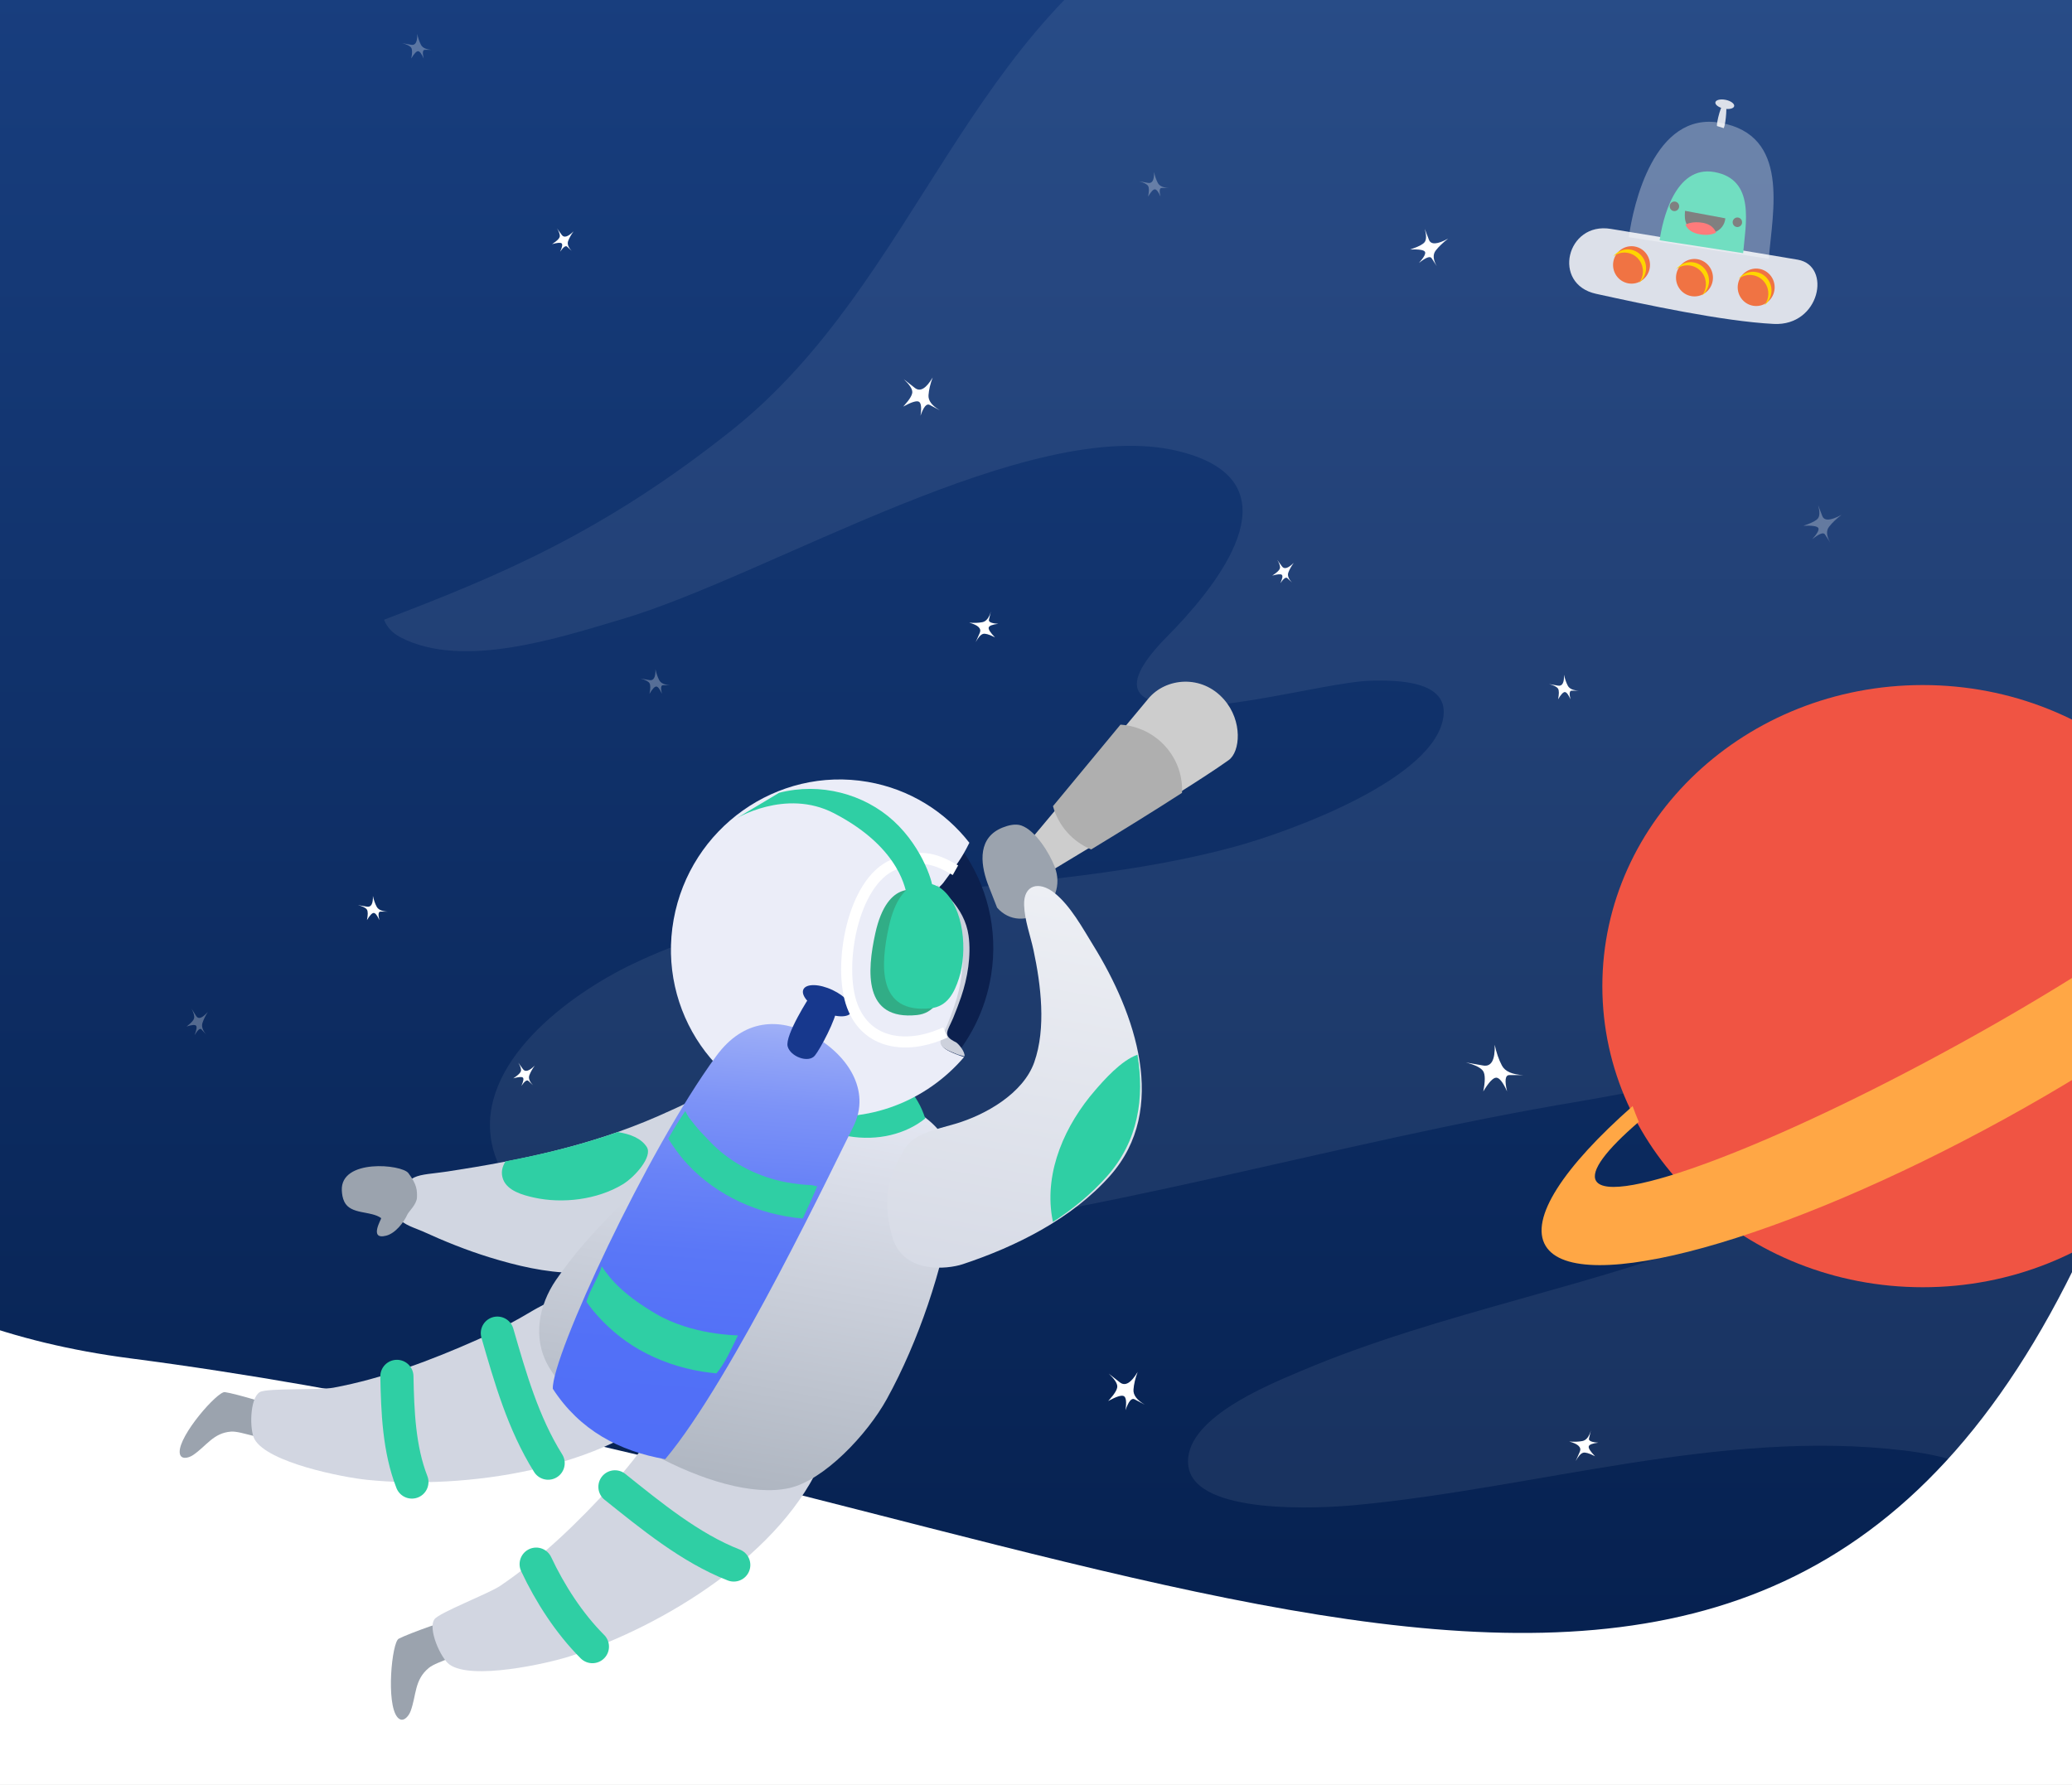
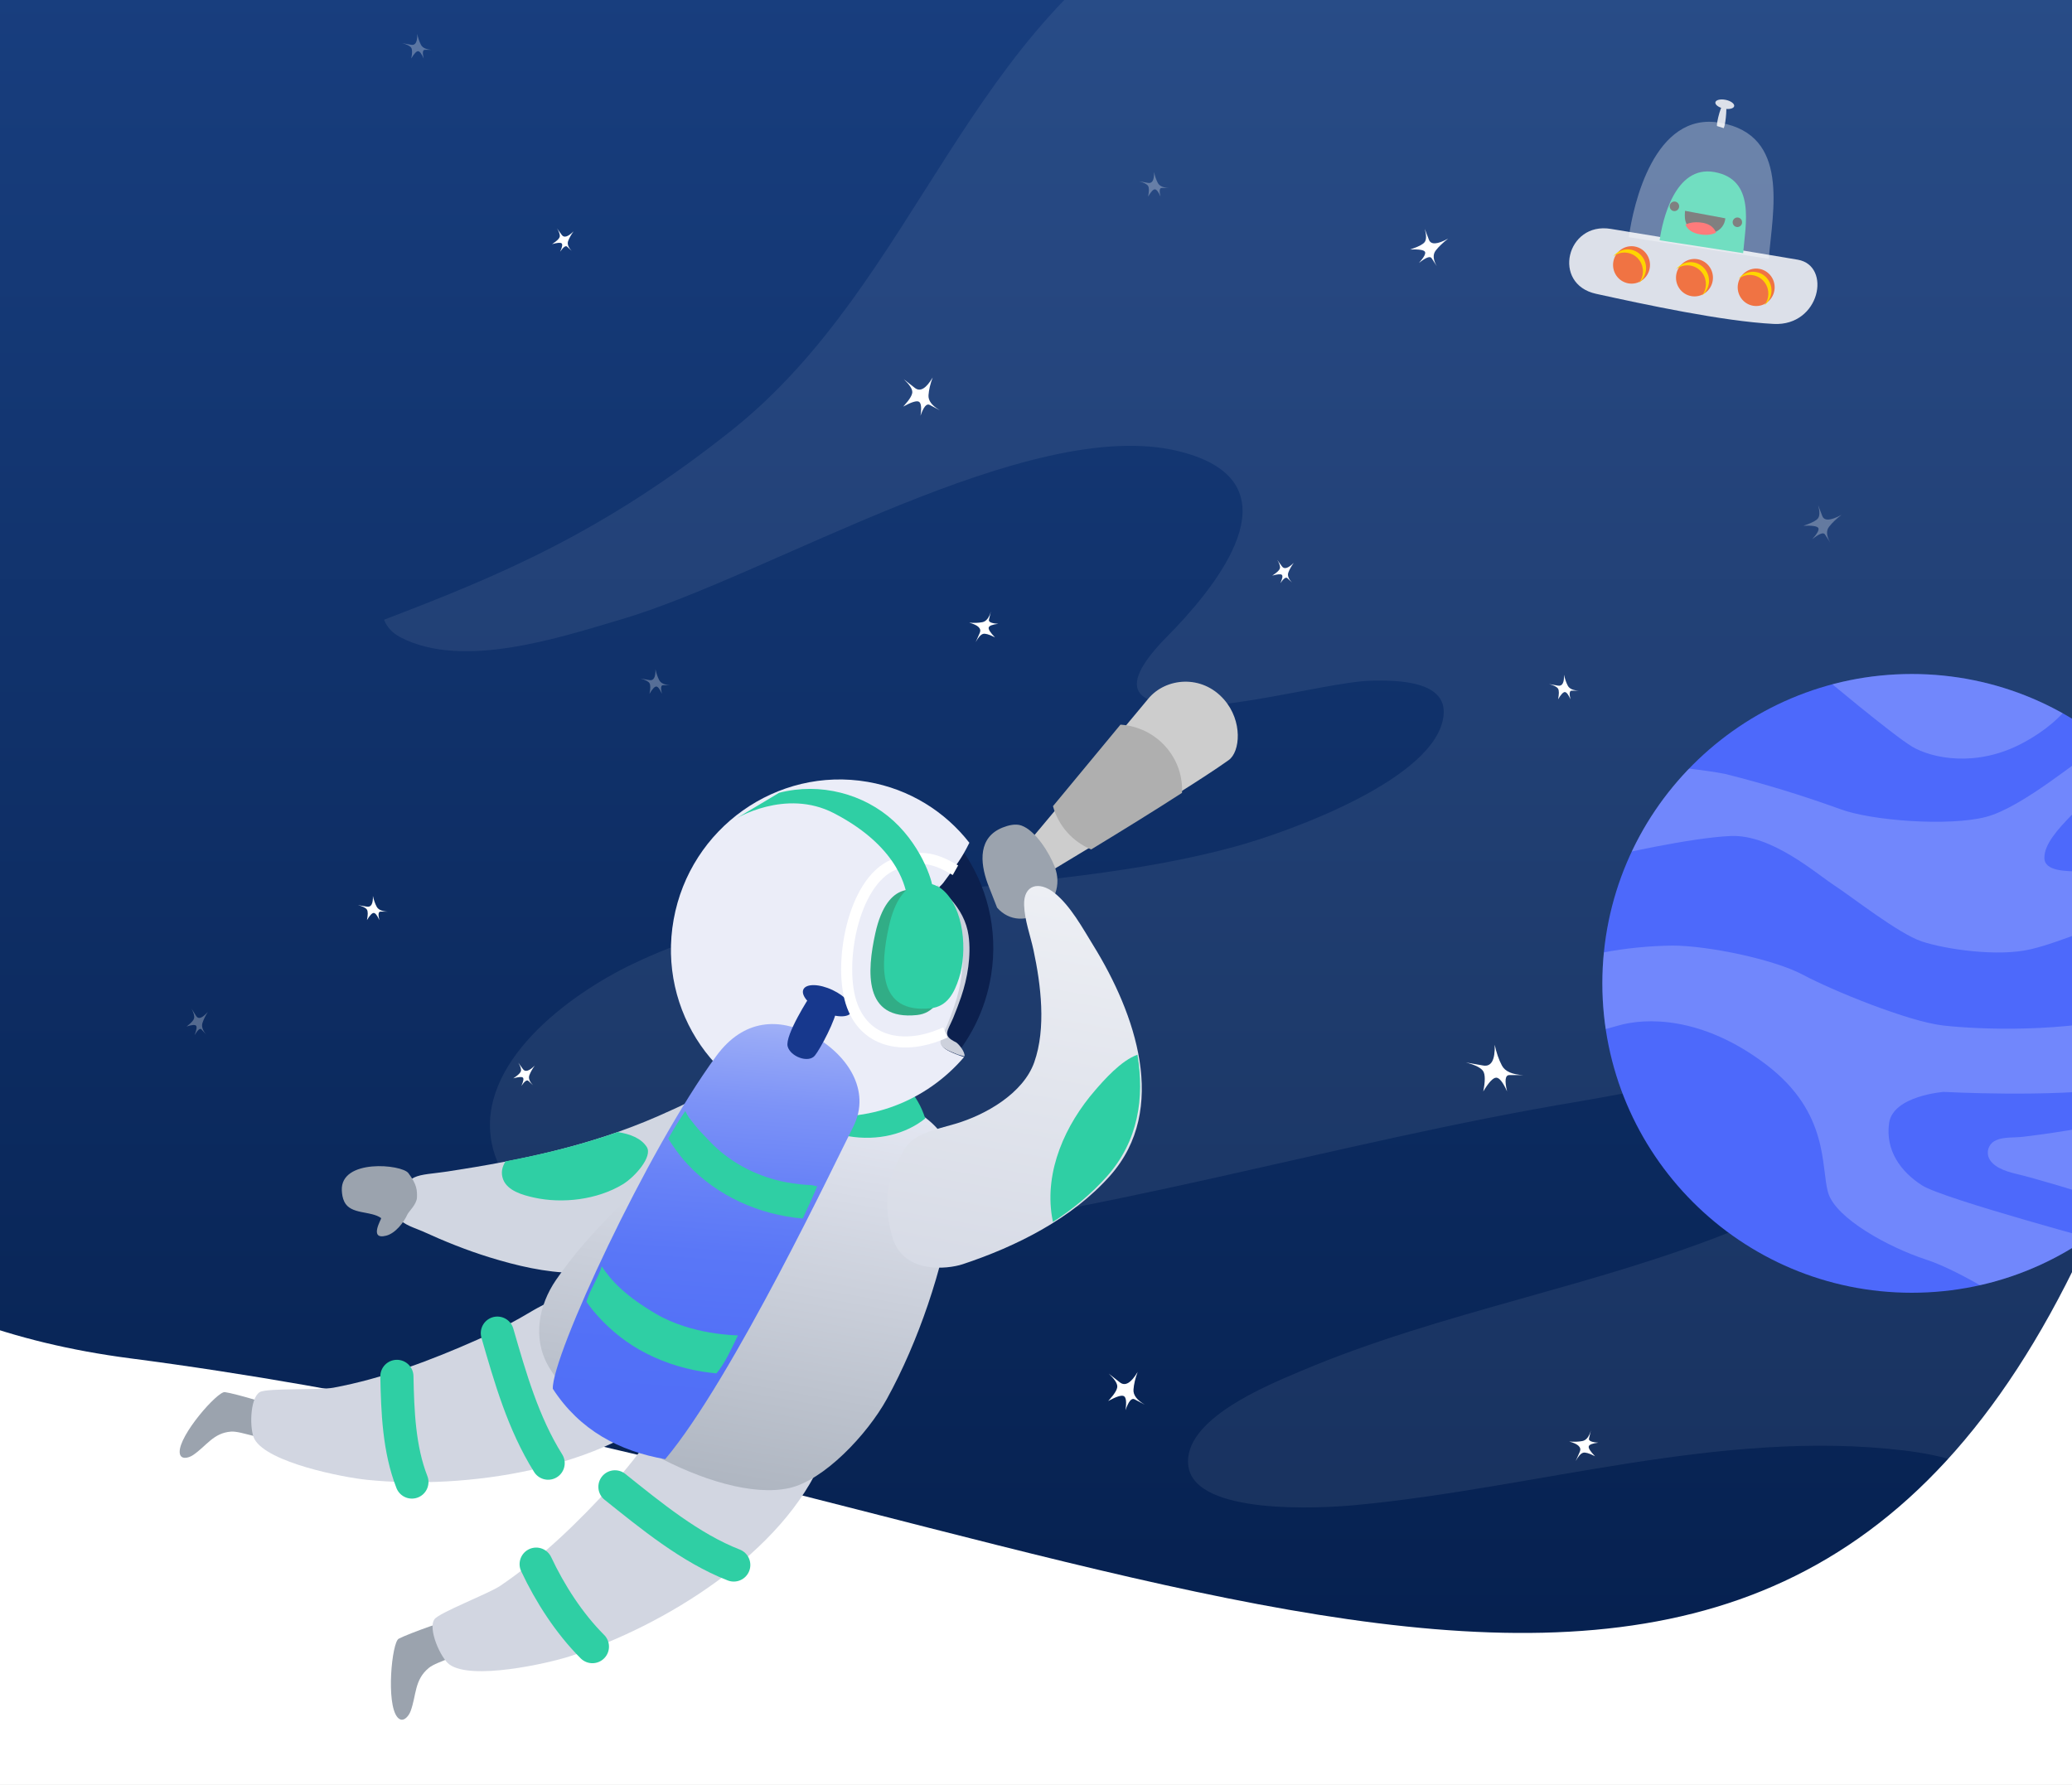
<svg xmlns="http://www.w3.org/2000/svg" xmlns:xlink="http://www.w3.org/1999/xlink" width="375px" height="323px" viewBox="0 0 375 323" version="1.1">
  <defs>
    <rect id="path-1" x="0" y="0" width="375" height="323" />
    <linearGradient x1="50%" y1="0%" x2="50%" y2="100%" id="linearGradient-3">
      <stop stop-color="#1D468B" offset="0%" />
      <stop stop-color="#062150" offset="100%" />
    </linearGradient>
    <path d="M338.635,284.559 C339.633,282.898 340.415,282.068 340.983,282.068 C341.549,282.068 342.205,282.898 342.949,284.559 C342.475,282.587 342.609,281.601 343.35,281.601 C344.094,281.601 344.95,281.601 345.916,281.601 C343.876,281.514 342.574,280.936 342.01,279.869 C341.444,278.8 341.011,277.552 340.708,276.122 C340.788,278.867 340.097,280.115 338.635,279.869 C337.17,279.621 336.126,279.438 335.5,279.316 C337.223,279.771 338.268,280.306 338.635,280.918 C338.999,281.529 338.999,282.743 338.635,284.559 L338.635,284.559 Z" id="path-4" />
    <path d="M325.399,132.158 C326.973,132.104 327.864,132.238 328.073,132.56 C328.281,132.881 327.92,133.563 326.987,134.604 C328.246,133.6 329.011,133.308 329.284,133.729 L330.228,135.184 L330.228,135.184 C329.54,133.994 329.481,133.04 330.049,132.323 C330.617,131.602 331.364,130.891 332.292,130.186 C330.327,131.255 329.166,131.329 328.806,130.408 L328.277,129.03 C328.185,128.786 328.111,128.584 328.054,128.424 C328.358,129.571 328.354,130.363 328.044,130.8 C327.773,131.18 327.064,131.574 325.918,131.982 L325.399,132.158 Z" id="path-6" />
    <path d="M396.589,182.158 C398.163,182.104 399.054,182.238 399.263,182.56 C399.471,182.881 399.11,183.563 398.177,184.604 C399.435,183.6 400.201,183.308 400.473,183.729 L401.418,185.184 L401.418,185.184 C400.73,183.994 400.671,183.04 401.239,182.323 C401.807,181.602 402.554,180.891 403.482,180.186 C401.517,181.255 400.356,181.329 399.996,180.408 L399.467,179.03 C399.375,178.786 399.301,178.584 399.244,178.424 C399.548,179.571 399.544,180.363 399.234,180.8 C398.963,181.18 398.254,181.574 397.107,181.982 L396.589,182.158 Z" id="path-8" />
    <path d="M270.747,340.597 C272.227,339.787 273.172,339.491 273.585,339.709 C273.997,339.926 274.098,340.774 273.886,342.253 C274.436,340.654 274.981,339.998 275.52,340.282 L277.387,341.268 L277.387,341.268 C275.941,340.421 275.257,339.507 275.331,338.523 C275.404,337.538 275.655,336.475 276.084,335.331 C274.896,337.334 273.827,337.965 272.875,337.227 L271.068,335.807 C270.986,335.741 270.912,335.681 270.845,335.626 C271.892,336.614 272.41,337.4 272.399,337.981 C272.388,338.524 271.903,339.324 270.945,340.382 L270.747,340.597 Z" id="path-10" />
    <path d="M233.648,160.597 C235.128,159.787 236.074,159.491 236.487,159.709 C236.899,159.926 236.999,160.774 236.787,162.253 C237.337,160.654 237.882,159.998 238.421,160.282 L240.288,161.268 L240.288,161.268 C238.843,160.421 238.158,159.507 238.232,158.523 C238.305,157.538 238.557,156.475 238.985,155.331 C237.797,157.334 236.728,157.965 235.776,157.227 L233.969,155.807 C233.887,155.741 233.813,155.681 233.746,155.626 C234.793,156.614 235.311,157.4 235.3,157.981 C235.289,158.524 234.804,159.324 233.846,160.382 L233.648,160.597 Z" id="path-12" />
    <path d="M250.271,202.378 C249.429,201.515 249.047,200.921 249.124,200.597 C249.201,200.273 249.778,200.045 250.857,199.913 C249.631,199.836 249.07,199.585 249.17,199.161 L249.518,197.695 L249.518,197.695 C249.19,198.846 248.674,199.487 247.969,199.621 C247.263,199.756 246.47,199.783 245.587,199.704 C247.213,200.143 247.854,200.758 247.511,201.551 L246.879,202.987 C246.835,203.084 246.795,203.17 246.76,203.245 C247.262,202.34 247.718,201.837 248.128,201.736 C248.508,201.643 249.151,201.821 250.058,202.27 L250.271,202.378 Z" id="path-14" />
    <path d="M392.229,246.011 C391.387,245.147 391.005,244.554 391.082,244.229 C391.159,243.906 391.736,243.677 392.815,243.546 C391.589,243.468 391.028,243.217 391.128,242.794 L391.477,241.327 L391.477,241.327 C391.148,242.478 390.632,243.12 389.927,243.254 C389.221,243.389 388.428,243.416 387.545,243.336 C389.171,243.775 389.812,244.391 389.469,245.183 L388.906,246.465 C388.833,246.627 388.771,246.765 388.718,246.877 C389.22,245.973 389.676,245.47 390.086,245.368 C390.466,245.275 391.109,245.453 392.016,245.902 L392.229,246.011 Z" id="path-16" />
    <path d="M358.87,350.598 C358.028,349.735 357.646,349.141 357.723,348.817 C357.799,348.493 358.377,348.264 359.455,348.133 C358.23,348.055 357.669,347.805 357.769,347.381 L358.117,345.914 L358.117,345.914 C357.789,347.065 357.272,347.707 356.568,347.841 C355.862,347.976 355.068,348.003 354.185,347.924 C355.812,348.363 356.453,348.978 356.11,349.77 L355.707,350.692 C355.562,351.02 355.446,351.277 355.359,351.464 C355.861,350.56 356.317,350.057 356.727,349.955 C357.107,349.862 357.75,350.04 358.656,350.49 L358.87,350.598 Z" id="path-18" />
    <path d="M267.951,280.58 C268.47,279.705 268.877,279.268 269.172,279.268 C269.466,279.268 269.807,279.705 270.194,280.58 C269.947,279.541 270.017,279.022 270.402,279.022 C270.789,279.022 271.234,279.022 271.736,279.022 C270.675,278.976 269.999,278.672 269.706,278.11 C269.412,277.546 269.187,276.889 269.029,276.135 C269.071,277.582 268.711,278.239 267.951,278.11 C267.19,277.979 266.647,277.882 266.322,277.818 C267.217,278.058 267.761,278.34 267.951,278.662 C268.141,278.984 268.141,279.623 267.951,280.58 L267.951,280.58 Z" id="path-20" />
    <path d="M136.601,253.545 C137.12,252.683 137.526,252.253 137.821,252.253 C138.116,252.253 138.457,252.683 138.843,253.545 C138.597,252.522 138.667,252.011 139.052,252.011 C139.439,252.011 139.884,252.011 140.386,252.011 C139.325,251.966 138.649,251.666 138.356,251.113 C138.061,250.559 137.836,249.911 137.679,249.17 C137.72,250.593 137.361,251.24 136.601,251.113 C135.84,250.984 135.297,250.889 134.972,250.826 C135.867,251.062 136.41,251.339 136.601,251.657 C136.79,251.974 136.79,252.603 136.601,253.545 L136.601,253.545 Z" id="path-22" />
    <path d="M277.978,122.58 C278.497,121.705 278.903,121.268 279.198,121.268 C279.493,121.268 279.834,121.705 280.22,122.58 C279.974,121.541 280.044,121.022 280.429,121.022 C280.816,121.022 281.261,121.022 281.763,121.022 C280.702,120.976 280.026,120.672 279.733,120.11 C279.438,119.546 279.213,118.889 279.056,118.135 C279.097,119.582 278.738,120.239 277.978,120.11 C277.217,119.979 276.674,119.882 276.349,119.818 C277.244,120.058 277.787,120.34 277.978,120.662 C278.167,120.984 278.167,121.623 277.978,122.58 L277.978,122.58 Z" id="path-24" />
    <path d="M144.623,97.58 C145.141,96.705 145.548,96.268 145.843,96.268 C146.137,96.268 146.478,96.705 146.865,97.58 C146.618,96.541 146.688,96.022 147.074,96.022 C147.46,96.022 147.905,96.022 148.407,96.022 C147.347,95.976 146.67,95.672 146.377,95.11 C146.083,94.546 145.858,93.889 145.7,93.135 C145.742,94.582 145.382,95.239 144.623,95.11 C143.861,94.979 143.319,94.882 142.993,94.818 C143.888,95.058 144.432,95.34 144.623,95.662 C144.812,95.984 144.812,96.623 144.623,97.58 L144.623,97.58 Z" id="path-26" />
    <path d="M187.737,212.58 C188.256,211.705 188.663,211.268 188.958,211.268 C189.252,211.268 189.593,211.705 189.98,212.58 C189.733,211.541 189.803,211.022 190.189,211.022 C190.575,211.022 191.02,211.022 191.522,211.022 C190.462,210.976 189.785,210.672 189.492,210.11 C189.198,209.546 188.973,208.889 188.815,208.135 C188.857,209.582 188.497,210.239 187.737,210.11 C186.976,209.979 186.433,209.882 186.108,209.818 C187.003,210.058 187.547,210.34 187.737,210.662 C187.927,210.984 187.927,211.623 187.737,212.58 L187.737,212.58 Z" id="path-28" />
    <path d="M352.176,213.58 C352.695,212.705 353.101,212.268 353.396,212.268 C353.691,212.268 354.032,212.705 354.418,213.58 C354.172,212.541 354.242,212.022 354.627,212.022 C355.014,212.022 355.458,212.022 355.961,212.022 C354.9,211.976 354.224,211.672 353.931,211.11 C353.636,210.546 353.411,209.889 353.254,209.135 C353.295,210.582 352.936,211.239 352.176,211.11 C351.415,210.979 350.872,210.882 350.546,210.818 C351.442,211.058 351.985,211.34 352.176,211.662 C352.365,211.984 352.365,212.623 352.176,213.58 L352.176,213.58 Z" id="path-30" />
    <path d="M214.388,321.808 C215.494,321.501 216.157,321.451 216.377,321.656 C216.598,321.861 216.494,322.433 216.066,323.37 C216.734,322.405 217.212,322.057 217.5,322.326 L218.498,323.255 L218.498,323.255 C217.742,322.481 217.486,321.777 217.727,321.144 C217.969,320.509 218.34,319.85 218.84,319.165 C217.685,320.298 216.877,320.55 216.414,319.922 L215.769,319.036 C215.631,318.844 215.519,318.687 215.434,318.564 C215.908,319.371 216.083,319.964 215.961,320.344 C215.848,320.692 215.393,321.135 214.594,321.672 L214.388,321.808 Z" id="path-32" />
    <path d="M300.445,191.19 C301.413,190.921 301.993,190.877 302.186,191.057 C302.379,191.236 302.288,191.736 301.913,192.556 C302.498,191.712 302.916,191.408 303.168,191.643 L304.042,192.456 L304.042,192.456 C303.38,191.778 303.156,191.163 303.367,190.609 C303.579,190.053 303.904,189.476 304.341,188.877 C303.33,189.868 302.623,190.089 302.218,189.539 L301.7,188.829 C301.557,188.631 301.444,188.472 301.361,188.351 C301.775,189.057 301.929,189.577 301.822,189.908 C301.724,190.211 301.33,190.596 300.64,191.061 L300.445,191.19 Z" id="path-34" />
    <path d="M170.098,131.19 C171.065,130.921 171.645,130.877 171.838,131.057 C172.031,131.236 171.941,131.736 171.566,132.556 C172.15,131.712 172.569,131.408 172.821,131.643 L173.694,132.456 L173.694,132.456 C173.032,131.778 172.808,131.163 173.02,130.609 C173.231,130.053 173.556,129.476 173.994,128.877 C172.983,129.868 172.276,130.089 171.871,129.539 L171.353,128.829 C171.21,128.631 171.097,128.472 171.013,128.351 C171.427,129.057 171.581,129.577 171.474,129.908 C171.376,130.211 170.982,130.596 170.293,131.061 L170.098,131.19 Z" id="path-36" />
    <path d="M163.079,282.19 C164.046,281.921 164.627,281.877 164.82,282.057 C165.012,282.236 164.922,282.736 164.547,283.556 C165.131,282.712 165.55,282.408 165.802,282.643 L166.675,283.456 L166.675,283.456 C166.014,282.778 165.789,282.163 166.001,281.609 C166.213,281.053 166.537,280.476 166.975,279.877 C165.964,280.868 165.257,281.089 164.852,280.539 L164.334,279.829 C164.191,279.631 164.078,279.472 163.994,279.351 C164.409,280.057 164.562,280.577 164.456,280.908 C164.357,281.211 163.964,281.596 163.274,282.061 L163.079,282.19 Z" id="path-38" />
    <path d="M103.946,272.808 C104.903,272.501 105.477,272.451 105.668,272.656 C105.859,272.861 105.769,273.433 105.398,274.37 C105.976,273.405 106.39,273.057 106.64,273.326 L107.503,274.255 L107.503,274.255 C106.849,273.481 106.627,272.777 106.836,272.144 C107.046,271.509 107.367,270.85 107.8,270.165 C106.8,271.298 106.1,271.55 105.7,270.922 L104.979,269.774 C104.931,269.695 104.889,269.626 104.852,269.564 C105.262,270.371 105.413,270.964 105.308,271.344 C105.211,271.69 104.821,272.129 104.14,272.661 L103.946,272.808 Z" id="path-40" />
    <path d="M280.379,230.76 C279.962,229.492 279.886,228.734 280.151,228.485 C280.414,228.237 281.16,228.364 282.388,228.868 C281.121,228.09 280.66,227.539 281.006,227.213 L282.201,226.088 L282.201,226.088 C281.204,226.939 280.291,227.221 279.462,226.935 C278.631,226.649 277.767,226.215 276.867,225.633 C278.361,226.971 278.702,227.898 277.89,228.416 L276.519,229.281 C276.371,229.373 276.244,229.451 276.137,229.515 C277.181,228.987 277.951,228.795 278.447,228.94 C278.908,229.076 279.5,229.614 280.222,230.553 L280.379,230.76 Z" id="path-42" />
    <path d="M385.66,297.76 C385.243,296.492 385.167,295.734 385.431,295.485 C385.695,295.237 386.441,295.364 387.669,295.868 C386.401,295.09 385.941,294.539 386.286,294.213 L387.481,293.088 L387.481,293.088 C386.485,293.939 385.572,294.221 384.743,293.935 C383.912,293.649 383.048,293.215 382.148,292.633 C383.642,293.971 383.982,294.898 383.171,295.416 L381.8,296.281 C381.652,296.373 381.525,296.451 381.418,296.515 C382.461,295.987 383.232,295.795 383.728,295.94 C384.189,296.076 384.781,296.614 385.503,297.553 L385.66,297.76 Z" id="path-44" />
-     <linearGradient x1="50%" y1="0%" x2="50%" y2="100%" id="linearGradient-46">
+     <circle id="path-46" cx="56" cy="56" r="56" />
+     <linearGradient x1="50%" y1="0%" x2="50%" y2="100%" id="linearGradient-48">
      <stop stop-color="#E5E8F3" offset="0%" />
      <stop stop-color="#AFB6C1" offset="100%" />
    </linearGradient>
-     <linearGradient x1="32.433%" y1="-24.289%" x2="40.048%" y2="110.196%" id="linearGradient-47">
+     <linearGradient x1="32.433%" y1="-24.289%" x2="40.048%" y2="110.196%" id="linearGradient-49">
      <stop stop-color="#EBEDF8" offset="0%" />
      <stop stop-color="#DEE2F8" offset="3%" />
      <stop stop-color="#B8C4F8" offset="12%" />
      <stop stop-color="#97A9F7" offset="22%" />
      <stop stop-color="#7D93F7" offset="33%" />
      <stop stop-color="#6983F7" offset="45%" />
      <stop stop-color="#5A77F7" offset="58%" />
      <stop stop-color="#5270F7" offset="74%" />
      <stop stop-color="#4F6EF7" offset="100%" />
    </linearGradient>
-     <linearGradient x1="50%" y1="0%" x2="50%" y2="100%" id="linearGradient-48">
+     <linearGradient x1="50%" y1="0%" x2="50%" y2="100%" id="linearGradient-50">
      <stop stop-color="#EDEFF4" offset="0%" />
      <stop stop-color="#D7DBE6" offset="100%" />
    </linearGradient>
  </defs>
  <g id="App" stroke="none" stroke-width="1" fill="none" fill-rule="evenodd">
    <g id="March-15---March-27---s2" transform="translate(0, -2)">
      <g id="Group" transform="translate(0, 2)">
        <g id="Group-8">
          <mask id="mask-2" fill="white">
            <use xlink:href="#path-1" />
          </mask>
          <use id="Mask" fill="#FFFFFF" xlink:href="#path-1" />
          <g mask="url(#mask-2)">
            <g transform="translate(-70.18717, -87)">
              <path d="M93.688,332.862 C266.148,355.333 379.151,436.862 441.211,324.862 C503.27,212.862 477.902,-23.295 286.576,1.862 C95.249,27.018 180.359,38.187 102.713,38.862 C25.066,39.537 -78.771,310.39 93.688,332.862 Z" id="Path-2" stroke="none" fill="url(#linearGradient-3)" fill-rule="evenodd" />
              <path d="M202.716,164.802 C236.55,137.803 245.172,90.739 285.271,70.039 C328.902,47.515 415.288,42.288 420.56,50.095 C441.718,81.423 549.669,196.864 467.095,363.738 L432.55,363.738 C433.871,358.595 432.397,354.168 424.601,351.602 C421.444,350.563 418.095,349.944 414.786,349.546 C381.815,345.581 348.054,356.403 315.424,359.441 C309.318,360.011 286.526,361.34 285.271,352.411 C284.082,343.947 299.666,337.704 305.781,335.112 C331.237,324.326 359.315,319.864 384.921,309.362 C389.968,307.292 416.331,296.057 405.86,287.766 C393.402,277.902 370.112,284.024 356.122,286.344 C311.734,293.704 268.223,307.515 223.323,311.756 C207.113,313.287 163.514,316.056 159.179,293.889 C156.357,279.462 173.017,267.069 184.707,261.479 C218.009,245.557 258.614,249.916 293.977,240.168 C303.572,237.522 330.233,227.935 331.448,216.516 C332.122,210.189 323.037,210.113 318.476,210.207 C309.296,210.395 284.453,218.272 277.189,213.137 C272.912,210.113 280.869,202.836 282.878,200.716 C291.746,191.355 304.847,173.965 283.571,168.688 C256.547,161.984 209.516,191.179 182.707,199.086 C171.474,202.399 153.987,208.241 142.692,202.367 C141.121,201.55 140.184,200.443 139.703,199.173 C160.079,191.384 179.216,183.554 202.716,164.802 Z" id="Fill-3" stroke="none" fill="#FFFFFF" fill-rule="evenodd" opacity="0.073" />
              <mask id="mask-5" fill="white">
                <use xlink:href="#path-4" />
              </mask>
              <use id="Clip-54" stroke="none" fill="#FFFFFF" fill-rule="evenodd" xlink:href="#path-4" />
              <mask id="mask-7" fill="white">
                <use xlink:href="#path-6" />
              </mask>
              <use id="Clip-54" stroke="none" fill="#FFFFFF" fill-rule="evenodd" xlink:href="#path-6" />
              <mask id="mask-9" fill="white">
                <use xlink:href="#path-8" />
              </mask>
              <use id="Clip-54" stroke="none" fill="#FFFFFF" fill-rule="evenodd" opacity="0.295" xlink:href="#path-8" />
              <mask id="mask-11" fill="white">
                <use xlink:href="#path-10" />
              </mask>
              <use id="Clip-54" stroke="none" fill="#FFFFFF" fill-rule="evenodd" xlink:href="#path-10" />
              <mask id="mask-13" fill="white">
                <use xlink:href="#path-12" />
              </mask>
              <use id="Clip-54" stroke="none" fill="#FFFFFF" fill-rule="evenodd" xlink:href="#path-12" />
              <mask id="mask-15" fill="white">
                <use xlink:href="#path-14" />
              </mask>
              <use id="Clip-54" stroke="none" fill="#FFFFFF" fill-rule="evenodd" xlink:href="#path-14" />
              <mask id="mask-17" fill="white">
                <use xlink:href="#path-16" />
              </mask>
              <use id="Clip-54" stroke="none" fill="#FFFFFF" fill-rule="evenodd" xlink:href="#path-16" />
              <mask id="mask-19" fill="white">
                <use xlink:href="#path-18" />
              </mask>
              <use id="Clip-54" stroke="none" fill="#FFFFFF" fill-rule="evenodd" xlink:href="#path-18" />
              <mask id="mask-21" fill="white">
                <use xlink:href="#path-20" />
              </mask>
              <use id="Clip-54" stroke="none" fill="#FFFFFF" fill-rule="evenodd" opacity="0.295" xlink:href="#path-20" />
              <mask id="mask-23" fill="white">
                <use xlink:href="#path-22" />
              </mask>
              <use id="Clip-54" stroke="none" fill="#FFFFFF" fill-rule="evenodd" xlink:href="#path-22" />
              <mask id="mask-25" fill="white">
                <use xlink:href="#path-24" />
              </mask>
              <use id="Clip-54" stroke="none" fill="#FFFFFF" fill-rule="evenodd" opacity="0.295" xlink:href="#path-24" />
              <mask id="mask-27" fill="white">
                <use xlink:href="#path-26" />
              </mask>
              <use id="Clip-54" stroke="none" fill="#FFFFFF" fill-rule="evenodd" opacity="0.295" xlink:href="#path-26" />
              <mask id="mask-29" fill="white">
                <use xlink:href="#path-28" />
              </mask>
              <use id="Clip-54" stroke="none" fill="#FFFFFF" fill-rule="evenodd" opacity="0.295" xlink:href="#path-28" />
              <mask id="mask-31" fill="white">
                <use xlink:href="#path-30" />
              </mask>
              <use id="Clip-54" stroke="none" fill="#FFFFFF" fill-rule="evenodd" xlink:href="#path-30" />
              <mask id="mask-33" fill="white">
                <use xlink:href="#path-32" />
              </mask>
              <use id="Clip-54" stroke="none" fill="#FFFFFF" fill-rule="evenodd" xlink:href="#path-32" />
              <mask id="mask-35" fill="white">
                <use xlink:href="#path-34" />
              </mask>
              <use id="Clip-54" stroke="none" fill="#FFFFFF" fill-rule="evenodd" xlink:href="#path-34" />
              <mask id="mask-37" fill="white">
                <use xlink:href="#path-36" />
              </mask>
              <use id="Clip-54" stroke="none" fill="#FFFFFF" fill-rule="evenodd" xlink:href="#path-36" />
              <mask id="mask-39" fill="white">
                <use xlink:href="#path-38" />
              </mask>
              <use id="Clip-54" stroke="none" fill="#FFFFFF" fill-rule="evenodd" xlink:href="#path-38" />
              <mask id="mask-41" fill="white">
                <use xlink:href="#path-40" />
              </mask>
              <use id="Clip-54" stroke="none" fill="#FFFFFF" fill-rule="evenodd" opacity="0.295" xlink:href="#path-40" />
              <mask id="mask-43" fill="white">
                <use xlink:href="#path-42" />
              </mask>
              <use id="Clip-54" stroke="none" fill="#FFFFFF" fill-rule="evenodd" xlink:href="#path-42" />
              <mask id="mask-45" fill="white">
                <use xlink:href="#path-44" />
              </mask>
              <use id="Clip-54" stroke="none" fill="#FFFFFF" fill-rule="evenodd" xlink:href="#path-44" />
            </g>
          </g>
-           <g id="Group-3" mask="url(#mask-2)">
-             <g transform="translate(279, 124)">
-               <path d="M68.999,109 C101.031,109 127,84.601 127,54.5 C127,24.402 101.031,0 68.999,0 C36.966,0 11,24.402 11,54.5 C11,84.601 36.966,109 68.999,109" id="Fill-33" fill="#F05443" />
-               <path d="M114.843,21.975 C131.346,17.05 143.239,16.492 146.263,21.481 C151.961,30.884 124.004,56.424 83.817,78.525 C43.633,100.627 6.434,110.92 0.738,101.518 C-2.254,96.584 4.025,87.204 16.478,76.211 C16.823,77.174 17.196,78.124 17.597,79.063 C11.707,84.132 8.778,87.964 9.867,89.758 C12.715,94.461 42.029,83.42 75.343,65.099 C108.653,46.777 133.348,28.115 130.498,23.413 C129.414,21.622 124.491,22.115 116.969,24.424 C116.285,23.587 115.576,22.771 114.843,21.975" id="Fill-133" fill="#FFA745" />
+           <g id="Asset-2@200x" mask="url(#mask-2)">
+             <g transform="translate(278, 118)">
+               <g id="Path-+-Path-+-Path-+-Path-Mask" transform="translate(12, 4)">
+                 <mask id="mask-47" fill="white">
+                   <use xlink:href="#path-46" />
+                 </mask>
+                 <use id="Mask" fill="#4D69FB" fill-rule="nonzero" xlink:href="#path-46" />
+                 <path d="M39.48,0.08 C39.48,0.08 52.521,11.027 56.051,13.138 C59.581,15.248 67.683,17.028 76.19,12.438 C84.698,7.848 86.349,2.547 86.349,2.547 L53.587,-4.51 L39.48,0.08 Z" id="Path" fill="#FFFFFF" fill-rule="nonzero" opacity="0.2" mask="url(#mask-47)" />
+                 <path d="M11.632,16.672 C11.632,16.672 18.68,17.372 22.21,18.084 C29.247,19.847 36.189,21.969 43.01,24.441 C48.648,26.564 62.743,27.62 69.448,25.865 C76.152,24.11 86.717,14.918 89.536,13.506 C92.355,12.095 101.879,10.328 101.879,10.328 L103.288,18.452 L96.241,20.55 C96.241,20.55 87.428,22.966 84.952,25.509 C82.476,28.052 80,30.786 80,33.252 C80,35.719 83.809,35.731 87.047,35.731 C90.285,35.731 104.253,33.735 108.52,34.206 C112.787,34.676 115.25,43.106 115.25,43.106 L110.907,44.581 C110.907,44.581 105.752,41.695 97.65,43.462 C89.549,45.229 83.543,48.395 77.549,49.819 C71.555,51.243 62.045,49.819 57.816,48.408 C53.587,46.997 45.118,40.296 41.943,38.236 C38.769,36.176 30.667,29.018 23.264,29.323 C15.861,29.629 1.766,32.909 1.766,32.909 L11.632,16.672 Z" id="Path" fill="#FFFFFF" fill-rule="nonzero" opacity="0.2" mask="url(#mask-47)" />
+                 <path d="M-5.282,49.145 L0.001,50.43 C4.189,49.638 8.438,49.212 12.699,49.158 C19.048,49.158 31.035,51.625 36.318,54.447 C41.6,57.27 55.365,62.915 61.714,63.627 C68.063,64.339 83.568,65.039 96.965,61.504 C104.577,59.563 112.007,56.968 119.174,53.748 L115.364,66.463 C108.756,70.793 101.309,73.678 93.511,74.93 C81.168,76.698 61.765,75.642 61.765,75.642 C61.765,75.642 52.597,76.342 51.899,81.288 C51.2,86.234 54.007,90.112 57.892,92.578 C61.778,95.045 92.076,103.169 92.076,103.169 L75.086,114.791 C75.086,114.791 65.219,108.154 58.514,105.967 C51.81,103.78 42.299,98.554 40.889,93.964 C39.48,89.374 41.245,79.495 29.613,70.671 C17.982,61.847 7.76,62.203 2.82,63.653 C-2.12,65.102 -11.275,67.175 -11.275,67.175 L-5.282,49.145 Z" id="Path" fill="#FFFFFF" fill-rule="nonzero" opacity="0.2" mask="url(#mask-47)" />
+                 <path d="M111.415,76.037 C111.187,76.596 107.606,77.308 106.933,77.499 C105.244,78.02 103.542,78.491 101.854,78.948 C98.679,79.775 95.504,80.474 92.266,81.135 C88.711,81.873 85.13,82.508 81.524,83.042 C79.733,83.309 77.93,83.551 76.127,83.767 C74.679,83.945 72.648,83.767 71.327,84.365 C70.16,84.811 69.518,86.068 69.841,87.276 C70.4,89.209 73.054,90.035 74.755,90.442 C82.159,92.197 102.603,98.91 102.603,98.91 C105.511,91.281 108.419,83.64 111.415,76.037 Z" id="Path" fill="#FFFFFF" fill-rule="nonzero" opacity="0.2" mask="url(#mask-47)" />
+               </g>
+               <g id="Group" />
            </g>
          </g>
        </g>
        <g id="Group-2" transform="translate(32, 118)">
          <path d="M158.304,44.388 C158.201,44.297 181.68,24.305 189.321,16.529 C191.12,14.699 190.639,9.133 186.582,5.873 C181.815,2.042 175.504,3.837 173.083,8.073 C167.382,18.054 159.835,31.229 154.455,40.527 L158.304,44.388 Z" id="Stroke-3" fill="#CDCDCD" transform="translate(172.3859, 24.07802) rotate(10) translate(-172.3859, -24.07802) " />
          <path d="M170.07,13.236 C176.135,13.236 181.14,17.729 181.867,23.533 C177.678,27.436 172.268,32.244 167.461,36.471 C163.83,35.666 160.826,33.219 159.289,29.958 C162.48,24.36 165.798,18.522 168.756,13.307 C169.187,13.26 169.626,13.236 170.07,13.236 Z" id="Combined-Shape" fill="#AFAFAF" transform="translate(170.5786, 24.85351) rotate(10) translate(-170.5786, -24.85351) " />
          <path d="M106.074,67.505 C99.921,64.555 95.272,70.514 94.283,71.65 C91.269,75.115 87.951,78.29 84.511,81.345 C74.445,90.284 63.334,96.637 51.355,102.654 C46.453,105.116 43.968,105.164 45.074,110.839 C45.206,111.516 45.196,112.89 45.705,113.416 C46.558,114.299 49.254,114.216 50.36,114.344 C54.677,114.845 59.045,115.148 63.399,115.083 C68.517,115.006 73.851,114.574 78.757,113.048 C82.209,111.975 85.288,110.296 88.329,108.375 C99.23,101.486 102.894,95.778 108.04,82.672 C111.072,74.952 110.273,69.519 106.074,67.505 Z" id="Path" fill="#D1D6E1" transform="translate(77.34077, 90.89277) rotate(18) translate(-77.34077, -90.89277) " />
          <path d="M43.262,97.468 C42.857,96.318 41.049,95.505 40.658,95.073 C39.626,93.932 37.566,92.502 35.828,92.612 C32.491,92.822 36.023,95.807 35.949,95.91 C34.599,97.805 30.877,98.177 30.518,100.802 C30.423,101.501 30.536,102.219 30.723,102.893 C32.266,108.447 42.483,104.052 43.146,102.14 C44.009,99.646 43.677,98.646 43.262,97.468 Z" id="Path" fill="#9BA3AE" transform="translate(37.08526, 99.10434) scale(1, -1) rotate(18) translate(-37.08526, -99.10434) " />
          <path d="M138.69,35.857 C144.204,41.286 147.683,48.837 147.831,57.251 C147.945,63.705 146.082,69.743 142.809,74.769 C142.56,74.634 142.334,74.457 142.143,74.23 C139.859,71.526 139.647,67.424 138.799,64.234 C138.162,61.839 137.065,58.823 136.077,56.549 C135.216,54.57 133.428,51.992 133.559,49.623 C133.705,47 134.333,45.101 135.418,42.714 C136.467,40.409 137.572,38.13 138.69,35.857 Z" id="Path" fill="#0C204E" transform="translate(140.6942, 55.31288) rotate(10) translate(-140.6942, -55.31288) " />
          <path d="M48.4,174.452 C48.271,174.126 40.842,178.344 39.269,179.573 C38.167,180.434 39.018,191.494 41.497,193.593 C42.653,194.572 43.487,193.113 43.669,192.099 C44.216,189.048 43.345,186.457 45.523,183.865 C46.886,182.242 51.342,180.695 51.465,178.834 L48.4,174.452 Z" id="Path" fill="#9BA3AE" transform="translate(45.13023, 184.1756) rotate(10) translate(-45.13023, -184.1756) " />
          <path d="M17.315,135.337 C17.4,135.011 9.419,134.12 7.541,134.193 C6.226,134.243 0.681,143.325 1.382,146.35 C1.709,147.761 3.156,147.094 3.861,146.408 C5.983,144.341 6.773,141.836 9.872,141.044 C11.811,140.547 16.048,141.846 17.183,140.468 L17.315,135.337 Z" id="Path" fill="#9BA3AE" transform="translate(9.318366, 140.6849) rotate(10) translate(-9.318366, -140.6849) " />
          <path d="M94.886,126.643 C89.709,128.508 83.387,141.143 83.312,141.3 C81.656,144.802 79.829,148.252 77.751,151.534 C72.952,159.109 67.456,166.775 60.956,173.063 C59.136,174.824 50.924,179.744 50.283,181.088 C49.368,183.011 52.613,187.807 54.355,188.669 C58.772,190.857 71.704,185.476 75.554,183.45 C91.423,175.099 110.488,158.182 114.426,140.064 C115.097,136.976 115.844,133.086 114.374,130.106 C111.269,123.808 100.062,124.777 94.886,126.643 Z" id="Path" fill="#D2D6E1" transform="translate(82.67318, 157.2105) rotate(10) translate(-82.67318, -157.2105) " />
          <path d="M78.964,108.824 C73.511,108.465 62.575,117.523 62.443,117.637 C59.499,120.186 56.423,122.62 53.187,124.798 C45.719,129.826 37.583,134.657 29.107,137.825 C26.734,138.711 17.275,139.939 16.141,140.916 C14.519,142.313 15.473,148.008 16.692,149.495 C19.784,153.268 33.701,153.505 38.02,153.186 C55.821,151.874 80.05,143.984 91.093,128.945 C92.976,126.382 95.257,123.113 95.159,119.793 C94.951,112.776 84.416,109.183 78.964,108.824 Z" id="Path" fill="#D2D6E1" transform="translate(55.22141, 131.0505) rotate(10) translate(-55.22141, -131.0505) " />
          <path d="M63.819,166.122 C67.196,170.917 71.56,175.645 76.435,179.057" id="Path" stroke="#2FCFA4" stroke-width="6" stroke-linecap="round" stroke-linejoin="round" transform="translate(70.12678, 172.5895) rotate(10) translate(-70.12678, -172.5895) " />
          <path d="M78.23,153.106 C85.455,157.052 93.592,161.658 101.863,163.302" id="Path" stroke="#2FCFA4" stroke-width="6" stroke-linecap="round" stroke-linejoin="round" transform="translate(90.04645, 158.2041) rotate(10) translate(-90.04645, -158.2041) " />
          <path d="M38.192,131.517 C39.419,137.74 40.847,144.397 44.186,149.879" id="Path" stroke="#2FCFA4" stroke-width="6" stroke-linecap="round" stroke-linejoin="round" transform="translate(41.18871, 140.6981) rotate(10) translate(-41.18871, -140.6981) " />
          <path d="M56.04,124.285 C59.757,131.863 63.464,139.518 69.178,145.868" id="Path" stroke="#2FCFA4" stroke-width="6" stroke-linecap="round" stroke-linejoin="round" transform="translate(62.60894, 135.0768) rotate(10) translate(-62.60894, -135.0768) " />
-           <path d="M105.763,77.702 C96.002,80.409 89.498,89.586 88.295,91.112 C81.05,100.299 73.681,109.514 69.126,119.607 C66.902,124.535 66.689,130.591 70.489,135.166 C78.081,144.308 104.669,154.499 117.21,149.355 C123.186,146.903 129.478,137.34 131.855,130.375 C135.678,119.175 137.756,105.418 137.505,93.864 C137.387,88.476 136.504,82.447 129.918,79.051 C124.808,76.415 112.158,75.928 105.763,77.702 Z" id="Path" fill="url(#linearGradient-46)" transform="translate(102.5263, 113.6951) rotate(10) translate(-102.5263, -113.6951) " />
+           <path d="M105.763,77.702 C96.002,80.409 89.498,89.586 88.295,91.112 C81.05,100.299 73.681,109.514 69.126,119.607 C66.902,124.535 66.689,130.591 70.489,135.166 C78.081,144.308 104.669,154.499 117.21,149.355 C123.186,146.903 129.478,137.34 131.855,130.375 C135.678,119.175 137.756,105.418 137.505,93.864 C137.387,88.476 136.504,82.447 129.918,79.051 C124.808,76.415 112.158,75.928 105.763,77.702 Z" id="Path" fill="url(#linearGradient-48)" transform="translate(102.5263, 113.6951) rotate(10) translate(-102.5263, -113.6951) " />
          <path d="M108.201,74.847 C114.33,72.53 126.448,73.183 131.341,76.643 C133.394,78.094 134.867,79.909 135.925,81.942 C133.01,85.3 128.195,87.503 122.755,87.521 C114.25,87.548 107.308,82.223 106.777,75.461 C107.243,75.235 107.718,75.03 108.201,74.847 Z" id="Path" fill="#2FCFA4" transform="translate(121.3506, 80.50133) rotate(10) translate(-121.3506, -80.50133) " />
          <path d="M145.597,68.699 C140.309,77.685 130.624,83.734 119.583,83.769 C102.93,83.823 89.455,70.179 89.51,53.32 C89.565,36.461 103.13,22.73 119.783,22.676 C127.475,22.652 134.49,25.55 139.806,30.337 C139.691,30.721 139.571,31.104 139.45,31.486 C138.693,33.876 137.529,36.027 136.433,38.273 C136.143,38.868 135.13,39.977 135.071,40.594 C135.016,41.167 137.235,42.47 137.612,42.775 C139.611,44.396 141.121,46.308 141.891,48.777 C142.968,52.234 142.994,56.356 142.44,59.921 C142.239,61.212 141.991,62.507 141.717,63.786 C141.14,66.485 140.218,67.388 142.888,68.16 C143.371,68.3 143.859,68.413 144.355,68.507 C144.765,68.585 145.18,68.65 145.597,68.699 Z" id="Path" fill="#EBEDF8" transform="translate(117.5534, 53.22281) rotate(10) translate(-117.5534, -53.22281) " />
          <path d="M137.745,44.817 C139.802,46.445 141.358,48.363 142.156,50.836 C143.272,54.298 143.313,58.423 142.756,61.988 C142.554,63.28 142.304,64.574 142.028,65.853 L141.975,66.09 C141.391,68.606 140.583,69.476 143.243,70.234 C143.692,70.362 145.224,71.628 145.224,72.472 C144.864,72.426 144.184,72.411 143.829,72.345 C143.123,72.195 142.621,72.077 142.323,71.993 C139.581,71.212 140.524,70.311 141.107,67.612 C141.384,66.333 141.634,65.038 141.836,63.747 C142.393,60.182 142.352,56.057 141.235,52.595 C140.437,50.122 138.882,48.204 136.825,46.576 L136.744,46.516 C136.192,46.126 134.16,44.926 134.211,44.385 C134.251,43.963 134.748,43.313 135.152,42.754 C135.379,43.373 137.385,44.531 137.745,44.817 Z" id="Shape" fill="#CDD1DC" transform="translate(139.7168, 57.61297) rotate(10) translate(-139.7168, -57.61297) " />
          <path d="M147.215,42.92 C145.111,39.288 144.083,34.93 148.111,32.444 C149.044,31.868 150.265,31.31 151.382,31.494 C154.096,31.941 157.249,35.536 158.595,37.749 C162.446,44.079 155.004,51.208 149.638,46.893 L147.215,42.92 Z" id="Path" fill="#9BA3AE" transform="translate(152.5108, 39.83479) rotate(10) translate(-152.5108, -39.83479) " />
-           <path d="M95.427,146.841 C86.992,146.868 79.288,144.377 73.178,137.82 C71.971,132.04 82.455,92.413 91.862,73.357 C95.627,65.731 101.975,64.67 107.839,66.496 C114.953,68.711 120.704,74.508 118.461,81.798 C116.583,87.898 104.925,130.449 95.427,146.841 Z" id="Path" fill="url(#linearGradient-47)" transform="translate(96.01785, 106.2805) rotate(10) translate(-96.01785, -106.2805) " />
+           <path d="M95.427,146.841 C86.992,146.868 79.288,144.377 73.178,137.82 C71.971,132.04 82.455,92.413 91.862,73.357 C95.627,65.731 101.975,64.67 107.839,66.496 C114.953,68.711 120.704,74.508 118.461,81.798 C116.583,87.898 104.925,130.449 95.427,146.841 Z" id="Path" fill="url(#linearGradient-49)" transform="translate(96.01785, 106.2805) rotate(10) translate(-96.01785, -106.2805) " />
          <path d="M113.61,62.461 C113.582,62.445 110.307,70.215 111.187,72.113 C111.987,73.839 115.395,74.493 116.314,72.915 C117.037,71.672 119.021,65.651 118.738,63.68 L113.61,62.461 Z" id="Path" fill="#17388D" transform="translate(114.9009, 68.13647) rotate(10) translate(-114.9009, -68.13647) " />
          <path d="M118.336,61.074 C120.895,61.776 122.713,63.272 122.392,64.413 C122.071,65.553 119.733,65.909 117.173,65.207 C114.613,64.505 112.795,63.009 113.116,61.868 C113.437,60.728 115.776,60.372 118.336,61.074 Z" id="Path" fill="#17388D" transform="translate(117.7543, 63.14052) rotate(10) translate(-117.7543, -63.14052) " />
          <path d="M90.489,85.046 C90.671,85.29 91.102,85.855 91.35,86.098 C91.35,86.098 91.351,86.097 91.389,86.135 C91.389,86.135 92.13,86.8 92.599,87.213 C93.446,87.954 94.341,88.643 95.265,89.291 C95.265,89.291 95.928,89.793 96.544,90.213 C100.668,93.02 105.69,94.525 110.751,94.572 C112.298,94.586 113.84,94.491 115.371,94.285 C115.706,94.305 116.043,94.319 116.379,94.328 C115.921,96.274 115.393,98.361 114.803,100.521 C106.944,101.219 98.882,99.201 92.651,94.525 C92.333,94.287 92.02,94.042 91.709,93.794 L91.661,93.755 C90.585,92.832 89.559,91.854 88.599,90.811 C88.599,90.811 88.479,90.674 88.323,90.493 C88.993,88.623 89.714,86.795 90.489,85.046 Z" id="Path" fill="#2FCFA4" transform="translate(102.3514, 92.8509) rotate(10) translate(-102.3514, -92.8509) " />
          <path d="M75.36,113.251 C77.498,115.5 80.38,117.727 86.502,120.014 C93.562,122.651 101.507,121.317 101.809,121.287 C101.016,124.055 100.384,126.635 99.175,128.731 C98.286,128.804 97.396,128.848 96.505,128.86 C92.49,128.914 88.445,128.279 84.626,126.91 C81.18,125.675 78.015,123.772 75.246,121.444 C75.218,121.42 75.19,121.397 75.162,121.373 C74.774,121.037 74.116,120.409 73.744,120.055 C73.941,117.99 75.183,115.161 75.36,113.251 Z" id="Path" fill="#2FCFA4" transform="translate(87.77634, 121.0574) rotate(10) translate(-87.77634, -121.0574) " />
-           <path d="M133.986,93.879 C132.703,97.569 131.02,102.124 134.667,109.66 C137.745,116.019 145.554,113.684 148.065,112.332 C157.088,107.472 166.169,100.718 171.572,91.908 C179.999,78.166 170.91,62.148 161.372,51.439 C158.938,48.707 156.03,45.033 152.74,43.251 C149.619,41.56 146.969,42.765 147.734,46.39 C148.303,49.09 149.806,51.599 150.835,54.139 C153.228,60.04 155.558,67.616 154.482,74.073 C153.493,80 147.442,84.997 142.366,87.521 C138.839,89.275 135.13,90.588 133.986,93.879 Z" id="Path" fill="url(#linearGradient-48)" transform="translate(153.6826, 78.1937) rotate(10) translate(-153.6826, -78.1937) " />
+           <path d="M133.986,93.879 C132.703,97.569 131.02,102.124 134.667,109.66 C137.745,116.019 145.554,113.684 148.065,112.332 C157.088,107.472 166.169,100.718 171.572,91.908 C179.999,78.166 170.91,62.148 161.372,51.439 C158.938,48.707 156.03,45.033 152.74,43.251 C149.619,41.56 146.969,42.765 147.734,46.39 C148.303,49.09 149.806,51.599 150.835,54.139 C153.228,60.04 155.558,67.616 154.482,74.073 C153.493,80 147.442,84.997 142.366,87.521 C138.839,89.275 135.13,90.588 133.986,93.879 Z" id="Path" fill="url(#linearGradient-50)" transform="translate(153.6826, 78.1937) rotate(10) translate(-153.6826, -78.1937) " />
          <path d="M171.115,71.845 C173.746,79.317 173.984,87.209 169.497,94.491 C167.279,98.09 164.471,101.361 161.307,104.314 C161.191,104.022 161.078,103.721 160.969,103.409 C158.192,95.459 160.451,86.593 164.686,79.522 C165.884,77.521 168.367,73.386 171.115,71.845 Z" id="Path" fill="#2FCFA4" transform="translate(166.3739, 88.07944) rotate(10) translate(-166.3739, -88.07944) " />
          <path d="M137.372,37.709 C133.236,36.257 130.632,36.808 127.156,38.974 C120.277,43.261 120.329,58.962 124.184,65.459 C128.078,72.02 135.356,71.28 140.785,67.815" id="Path" stroke="#FFFFFF" stroke-width="2" stroke-linecap="square" stroke-linejoin="round" transform="translate(131.1773, 53.66076) rotate(10) translate(-131.1773, -53.66076) " />
          <path d="M100.732,33.531 C100.731,33.531 108.718,26.371 118.216,29.358 C131.587,33.562 133.44,41.337 133.768,41.577 C133.974,41.728 137.511,40.681 138.115,39.825 C138.424,39.387 135.367,32.864 129.05,28.846 C122.929,24.953 114.757,24.248 107.779,27.434 L100.732,33.531 Z" id="Path" fill="#2FCFA4" transform="translate(119.4342, 33.50915) rotate(10) translate(-119.4342, -33.50915) " />
          <path d="M134.234,43.836 C132.195,42.679 126.309,41.879 125.891,52.177 C125.61,59.093 126.446,68.107 135.907,65.388 C138.833,64.547 139.63,61.89 140.009,59.17 C140.715,54.102 138.71,46.374 134.234,43.836 Z" id="Path" fill="#31AD86" transform="translate(132.9975, 54.53271) rotate(10) translate(-132.9975, -54.53271) " />
          <path d="M136.691,42.615 C134.652,41.458 128.765,40.658 128.347,50.956 C128.066,57.872 128.902,66.886 138.363,64.167 C141.29,63.326 142.086,60.669 142.465,57.949 C143.171,52.881 141.166,45.153 136.691,42.615 Z" id="Path" fill="#2FCFA4" transform="translate(135.4536, 53.31165) rotate(10) translate(-135.4536, -53.31165) " />
          <path d="M78.752,85.647 C80.905,85.606 83.021,85.997 84.304,87.393 C85.7,88.911 83.119,93.122 81.177,94.818 C77.163,98.322 71.121,100.193 65.756,99.951 C63.729,99.86 60.851,99.597 59.711,97.671 C59.068,96.585 59.145,95.445 59.578,94.394 C66.155,91.899 72.507,89.1 78.655,85.65 Z" id="Combined-Shape" fill="#2FCFA4" transform="translate(71.9711, 92.80791) rotate(10) translate(-71.9711, -92.80791) " />
        </g>
        <g id="Group-4" transform="translate(284, 18)">
          <path d="M41.376,29.009 C35.665,28.009 13.645,24.45 7.529,23.431 C-0.481,22.096 -3.209,33.415 4.87,35.184 C13.514,37.078 27.843,40.174 37.031,40.634 C45.406,41.054 47.548,30.089 41.376,29.009 Z" id="Path" fill="#DCE0E9" />
          <path d="M16.37,25.493 C16.85,22.029 19.083,11.855 26.266,13.14 C33.785,14.484 31.906,22.631 31.482,27.826 L16.37,25.493 Z" id="Path" fill="#2FCFA4" />
          <path d="M14.014,27.998 C15.079,29.526 14.719,31.643 13.211,32.722 C11.703,33.801 9.615,33.436 8.55,31.908 C7.485,30.38 7.845,28.263 9.353,27.184 C10.861,26.105 12.95,26.469 14.014,27.998 Z" id="Path" fill="#F07343" />
          <path d="M36.573,32.048 C37.637,33.576 37.278,35.693 35.77,36.772 C34.262,37.852 32.173,37.487 31.109,35.958 C30.044,34.43 30.404,32.313 31.912,31.234 C33.42,30.155 35.508,30.52 36.573,32.048 Z" id="Path" fill="#F07343" />
          <path d="M36.003,32.626 C37.035,34.106 36.729,36.139 35.338,37.246 C36.222,36.098 36.305,34.453 35.434,33.203 C34.369,31.675 32.281,31.31 30.773,32.389 C30.725,32.423 30.678,32.458 30.633,32.494 C30.831,32.239 31.068,32.008 31.342,31.812 C32.85,30.733 34.939,31.097 36.003,32.626 Z" id="Combined-Shape" fill="#FFD500" />
          <path d="M25.406,30.308 C26.471,31.836 26.112,33.953 24.604,35.032 C23.096,36.111 21.007,35.746 19.942,34.218 C18.878,32.69 19.238,30.573 20.746,29.494 C22.253,28.415 24.342,28.779 25.406,30.308 Z" id="Path" fill="#F07343" />
          <path d="M19.744,18.845 C20.016,19.236 19.924,19.777 19.539,20.053 C19.153,20.329 18.62,20.235 18.348,19.845 C18.076,19.454 18.167,18.913 18.553,18.637 C18.938,18.362 19.472,18.455 19.744,18.845" id="Fill-4" fill="#454545" />
          <path d="M31.136,21.733 C31.408,22.123 31.316,22.664 30.931,22.94 C30.546,23.216 30.012,23.123 29.74,22.732 C29.468,22.342 29.56,21.8 29.945,21.525 C30.33,21.249 30.864,21.342 31.136,21.733" id="Fill-5" fill="#454545" />
          <path d="M26.749,4.814 C26.615,4.391 27.521,0.394 28.259,0.584 C28.638,0.681 28.382,4.244 27.98,5.197 L26.749,4.814 Z" id="Path" fill="#DCE0E9" />
          <path d="M28.305,0.071 C29.245,0.259 29.942,0.769 29.862,1.208 C29.782,1.648 28.954,1.851 28.014,1.662 C27.074,1.473 26.377,0.963 26.457,0.524 C26.537,0.085 27.365,-0.118 28.305,0.071 Z" id="Path" fill="#DCE0E9" />
          <path d="M20.459,23.174 C20.659,22.595 21.003,19.707 24.487,20.31 C28.135,20.942 28.033,23.569 27.791,24.266 L20.459,23.174 Z" id="Path" fill="#454545" transform="translate(24.17534, 22.24706) scale(1, -1) rotate(-19) translate(-24.17534, -22.24706) " />
          <path d="M21.101,22.634 C21.718,22.33 22.554,22.161 23.679,22.262 C25.474,22.422 26.245,23.25 26.576,24.103 C25.914,24.454 24.986,24.632 23.698,24.424 C22.111,24.167 21.373,23.44 21.039,22.665 L21.101,22.634 Z" id="Path" fill="#FF3E3E" />
          <path d="M10.786,24.936 C11.592,19.129 15.335,2.076 27.374,4.229 C39.978,6.483 36.829,20.138 36.118,28.846 L10.786,24.936 Z" id="Path" fill="#FFFFFF" opacity="0.32" />
          <path d="M24.697,30.885 C25.728,32.366 25.422,34.399 24.031,35.505 C24.915,34.357 24.998,32.713 24.127,31.463 C23.062,29.934 20.974,29.569 19.466,30.648 C19.418,30.683 19.372,30.718 19.326,30.754 C19.524,30.498 19.761,30.268 20.035,30.071 C21.543,28.992 23.632,29.357 24.697,30.885 Z" id="Combined-Shape" fill="#FFD500" />
          <path d="M13.304,28.575 C14.336,30.056 14.03,32.089 12.639,33.195 C13.523,32.047 13.605,30.403 12.735,29.153 C11.67,27.624 9.581,27.26 8.073,28.339 C8.026,28.373 7.979,28.408 7.934,28.444 C8.132,28.189 8.369,27.958 8.643,27.761 C10.151,26.682 12.24,27.047 13.304,28.575 Z" id="Combined-Shape" fill="#FFD500" />
        </g>
      </g>
    </g>
  </g>
</svg>
